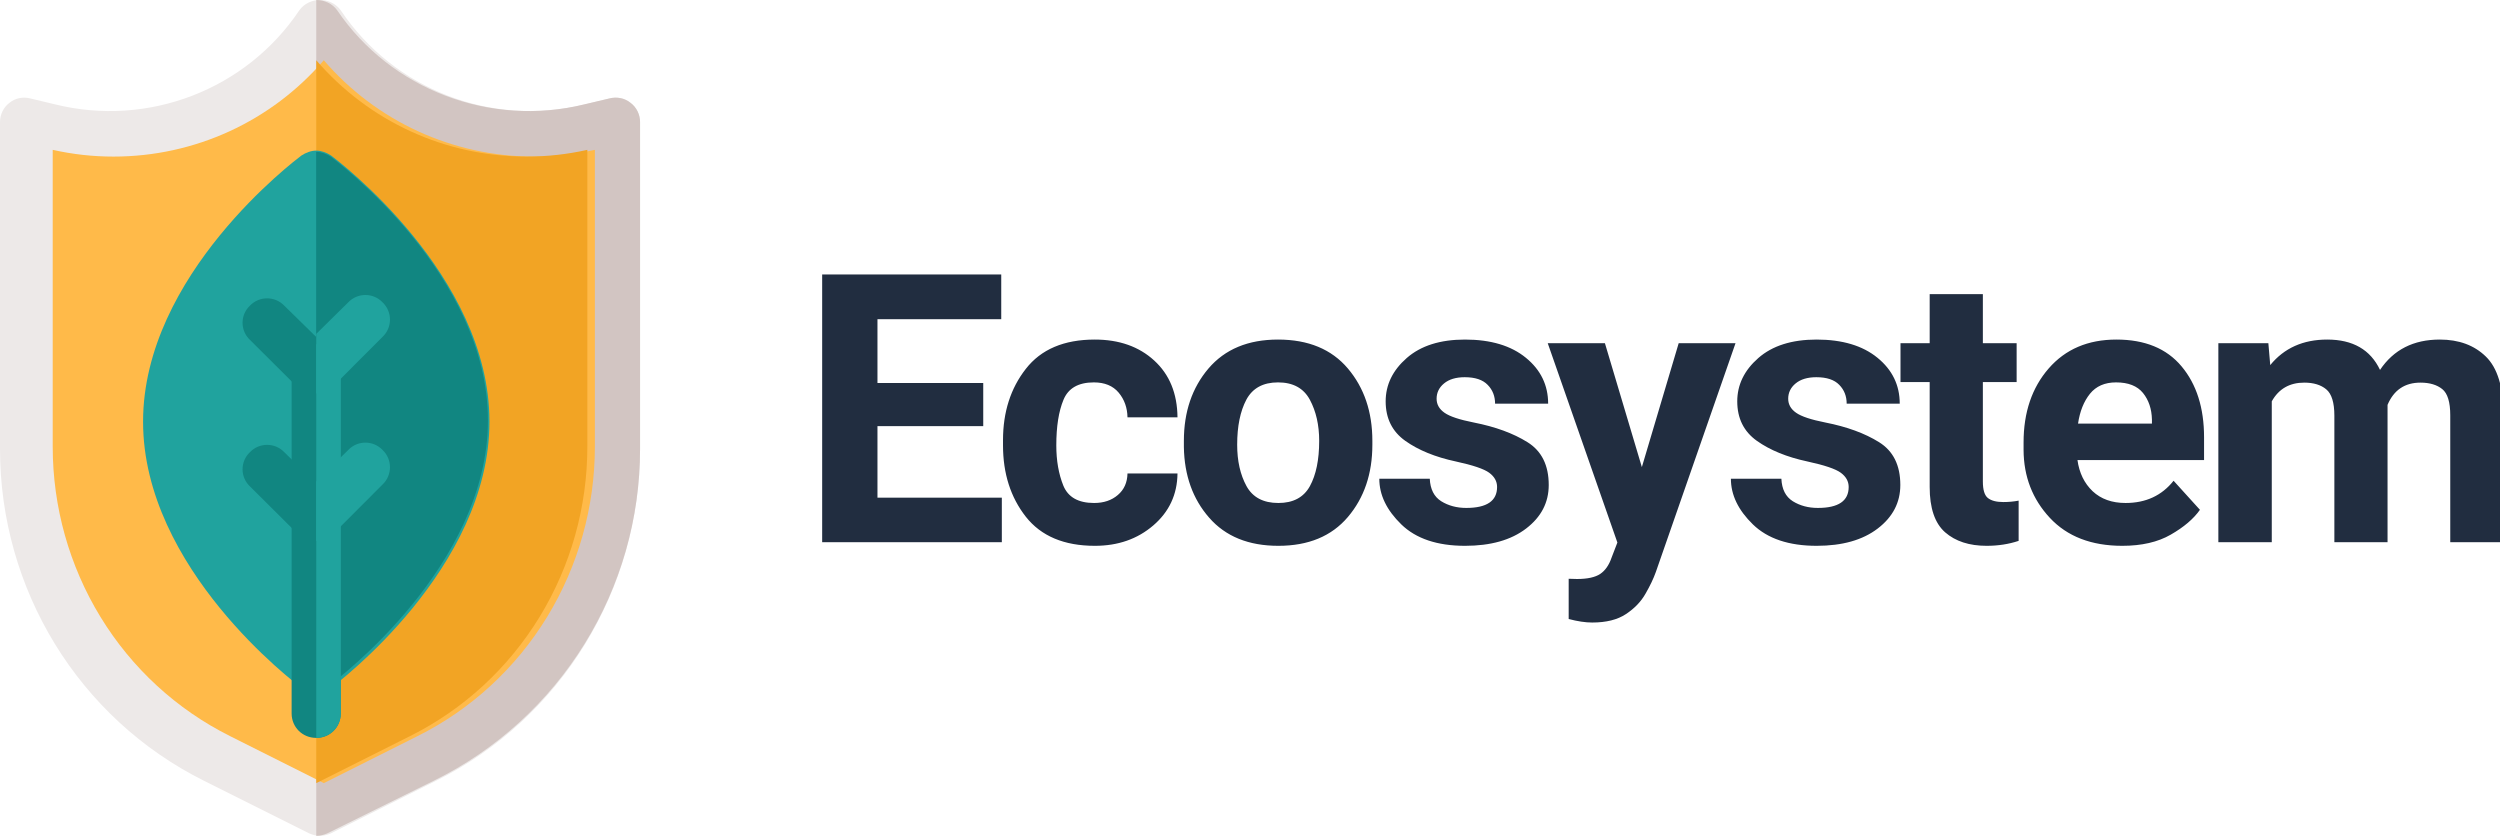
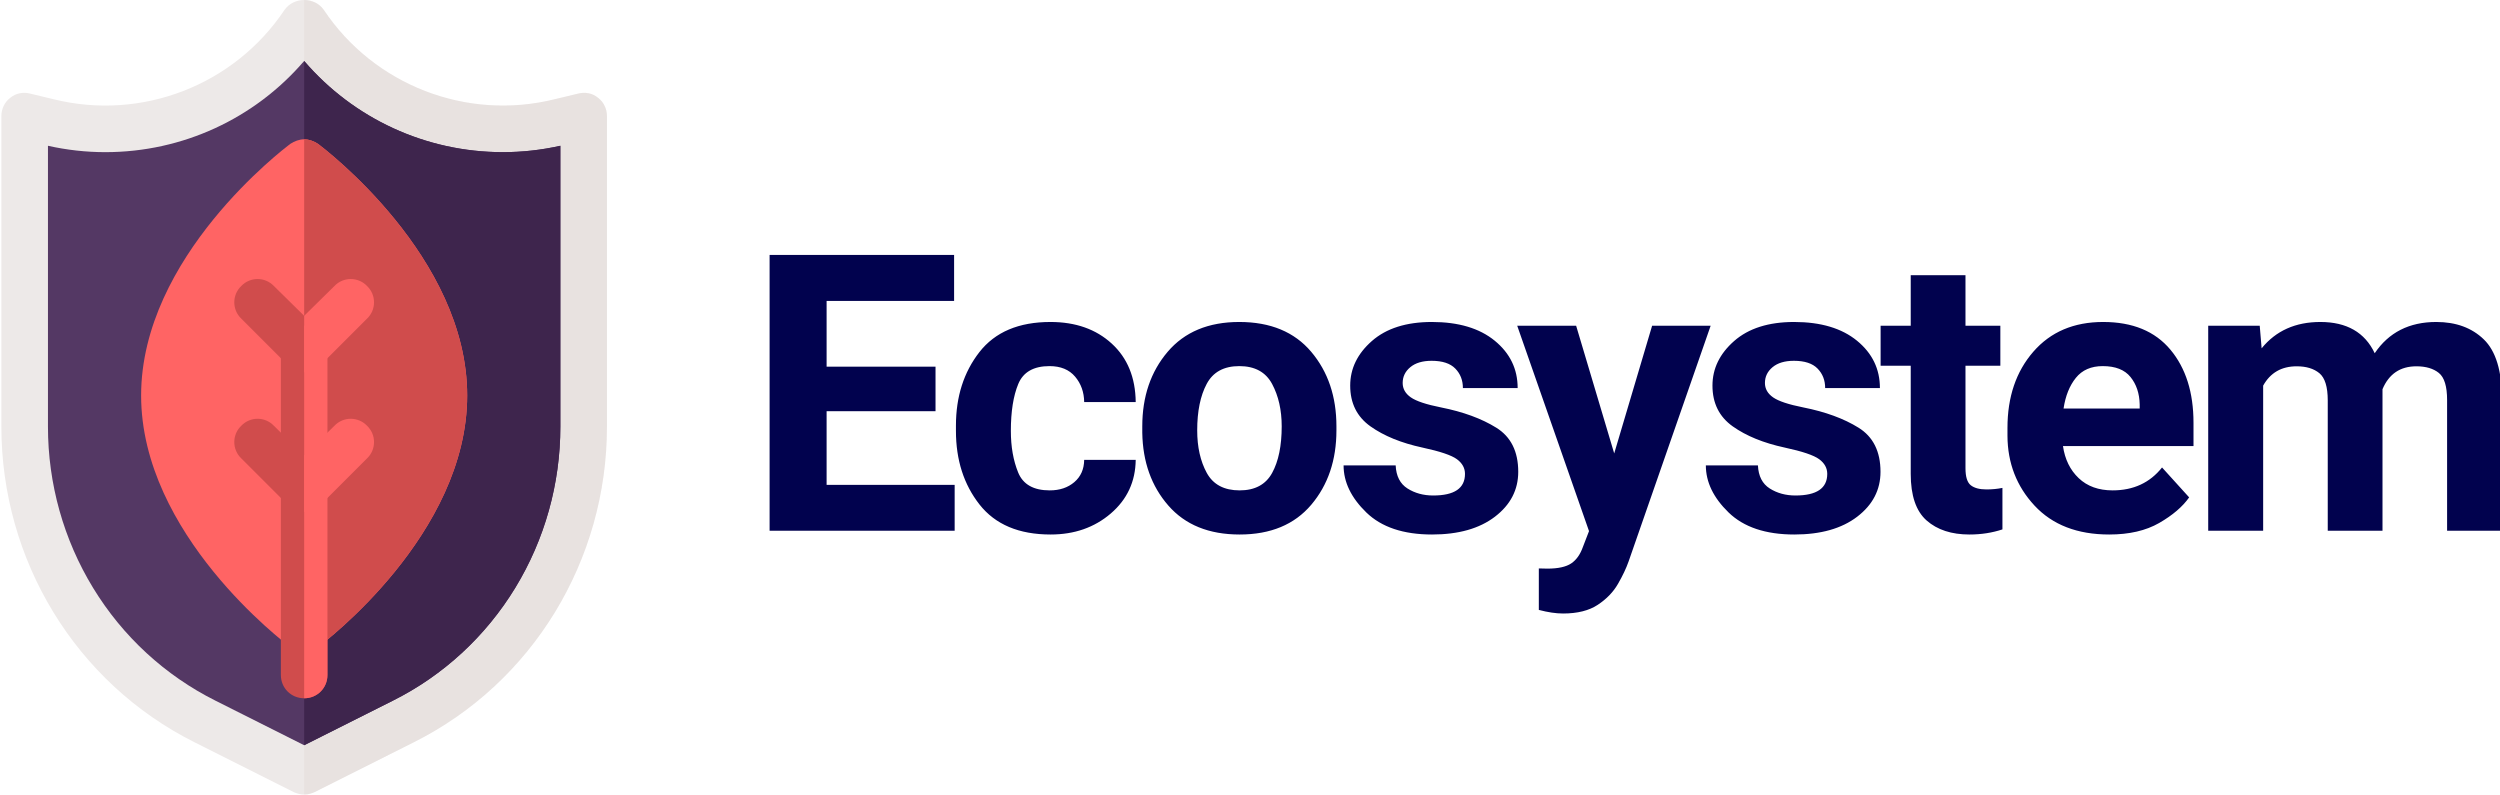
- <svg xmlns="http://www.w3.org/2000/svg" width="332px" height="111px" viewBox="0 0 332 111" version="1.1">
+ <svg xmlns="http://www.w3.org/2000/svg" width="1611px" height="512px" viewBox="0 0 1611 512" version="1.1">
  <g id="Page-1" stroke="none" stroke-width="1" fill="none" fill-rule="evenodd">
-     <g id="Artboard" transform="translate(-55, -36)">
-       <g id="Group-2" transform="translate(55, 36)">
+     <g id="Colour-Scheme" transform="translate(-92, -109)">
+       <g id="Group-2" transform="translate(92, 109)">
        <g id="ecology" fill-rule="nonzero">
-           <path d="M83.758,13.666 C82.973,13.015 81.927,12.82 80.946,13.08 L77.677,13.861 C65.319,16.92 52.308,11.909 45.246,1.366 C44.592,0.455 43.546,0 42.5,0 C41.454,0 40.408,0.455 39.754,1.366 C32.692,11.909 19.681,16.92 7.323,13.862 L4.054,13.08 C3.073,12.82 2.027,13.016 1.242,13.666 C0.458,14.252 0,15.228 0,16.204 L0,59.61 C0,78.222 10.396,95.381 27.135,103.711 L41.062,110.675 C41.519,110.87 41.977,111 42.5,111 C43.023,111 43.481,110.87 43.938,110.675 L57.865,103.711 C74.604,95.381 85,78.222 85,59.61 L85,16.204 C85,15.228 84.542,14.252 83.758,13.666 Z" id="Path" fill="#EDE9E8" />
-           <path d="M85,16.204 L85,59.61 C85,78.222 74.481,95.381 57.546,103.711 L43.455,110.675 C42.993,110.87 42.529,111 42,111 L42,0 C43.058,0 44.117,0.455 44.778,1.366 C51.923,11.909 65.087,16.92 77.591,13.862 L80.898,13.08 C81.891,12.82 82.949,13.016 83.743,13.666 C84.537,14.252 85,15.228 85,16.204 Z" id="Path" fill="#D2C5C2" />
-           <path d="M30.557,97.759 C23.452,94.212 17.503,88.739 13.341,81.925 C9.193,75.132 7,67.312 7,59.311 L7,19.898 C9.648,20.494 12.358,20.795 15.068,20.795 C25.908,20.794 36.058,16.081 43,8 C49.942,16.082 60.093,20.795 70.933,20.795 C73.643,20.795 76.353,20.493 79,19.898 L79,59.311 C79,67.312 76.807,75.132 72.659,81.925 C68.497,88.738 62.548,94.212 55.454,97.754 L43,104 L30.557,97.759 Z" id="Path" fill="#FFBA49" />
-           <path d="M54.454,97.753 C61.548,94.212 67.497,88.738 71.659,81.924 C75.807,75.132 78,67.312 78,59.311 L78,19.898 C75.353,20.493 72.643,20.795 69.933,20.795 C59.093,20.795 48.942,16.082 42,8 L42,104 L54.454,97.753 Z" id="Path" fill="#F2A424" />
-           <path d="M43.971,20.654 C43.38,20.262 42.657,20 42,20 C41.343,20 40.62,20.262 40.029,20.654 C39.174,21.309 19,36.494 19,56 C19,75.505 39.174,90.691 40.029,91.345 C40.62,91.803 41.343,92 42,92 C42.657,92 43.38,91.803 43.971,91.345 C44.826,90.691 65,75.505 65,56 C65,36.494 44.826,21.309 43.971,20.654 Z" id="Path" fill="#20A39E" />
-           <g id="Group" transform="translate(32, 20)" fill="#118681">
-             <path d="M32.796,35.834 C32.796,55.162 12.789,70.209 11.942,70.857 C11.356,71.311 10.639,71.506 9.987,71.506 L9.987,0.163 C10.639,0.163 11.356,0.422 11.942,0.811 C12.789,1.46 32.796,16.506 32.796,35.834 Z" id="Path" />
-             <path d="M13.245,29.349 L13.245,74.749 C13.245,76.565 11.812,77.992 9.987,77.992 C8.162,77.992 6.728,76.565 6.728,74.749 L6.728,29.349 C6.728,27.532 8.162,26.106 9.987,26.106 C11.812,26.106 13.245,27.532 13.245,29.349 Z" id="Path" />
-             <path d="M18.785,25.133 L12.268,31.619 C11.681,32.267 10.834,32.592 9.987,32.592 C9.14,32.592 8.292,32.267 7.706,31.619 L1.189,25.133 C-0.114,23.9 -0.114,21.825 1.189,20.593 C2.427,19.296 4.512,19.296 5.751,20.593 L9.987,24.744 L14.223,20.593 C15.461,19.296 17.546,19.296 18.785,20.593 C20.088,21.825 20.088,23.9 18.785,25.133 Z" id="Path" />
-             <path d="M18.785,44.59 L12.268,51.076 C11.681,51.725 10.834,52.049 9.987,52.049 C9.14,52.049 8.292,51.725 7.706,51.076 L1.189,44.59 C-0.114,43.358 -0.114,41.282 1.189,40.05 C2.427,38.753 4.512,38.753 5.751,40.05 L9.987,44.201 L14.223,40.05 C15.461,38.753 17.546,38.753 18.785,40.05 C20.088,41.282 20.088,43.358 18.785,44.59 Z" id="Path" />
+           <path d="M385.411,63.036 C381.809,60.035 377.007,59.134 372.503,60.333 L357.494,63.937 C300.761,78.044 241.026,54.931 208.606,6.302 C205.606,2.099 200.802,0 196,0 C191.198,0 186.394,2.099 183.394,6.303 C150.974,54.931 91.24,78.045 34.506,63.938 L19.497,60.334 C14.993,59.134 10.192,60.036 6.589,63.037 C2.987,65.74 0.886,70.241 0.886,74.744 L0.886,274.96 C0.886,360.81 48.615,439.957 125.46,478.38 L189.397,510.499 C191.496,511.399 193.598,512 196,512 C198.402,512 200.504,511.399 202.603,510.499 L266.54,478.38 C343.385,439.956 391.114,360.81 391.114,274.96 L391.114,74.744 C391.114,70.24 389.013,65.739 385.411,63.036 Z" id="Path" fill="#EDE9E8" />
+           <path d="M391.114,74.744 L391.114,274.96 C391.114,360.81 343.385,439.957 266.54,478.38 L202.603,510.499 C200.504,511.399 198.402,512 196,512 L196,0 C200.802,0 205.606,2.099 208.606,6.303 C241.026,54.931 300.76,78.045 357.494,63.938 L372.503,60.334 C377.007,59.134 381.808,60.036 385.411,63.037 C389.013,65.739 391.114,70.24 391.114,74.744 Z" id="Path" fill-opacity="0.214" fill="#D2C5C2" />
+           <path d="M138.935,451.557 C106.353,435.265 79.07,410.125 59.986,378.827 C40.96,347.628 30.904,311.711 30.904,274.96 L30.904,93.931 C43.047,96.666 55.474,98.049 67.903,98.049 C117.615,98.047 164.166,76.398 196,39.28 C227.836,76.402 274.389,98.051 324.1,98.049 C336.529,98.049 348.958,96.664 361.097,93.931 L361.097,274.96 C361.097,311.711 351.041,347.628 332.016,378.827 C312.932,410.124 285.649,435.265 253.116,451.532 L196,480.223 L138.935,451.557 Z" id="Path" fill="#543864" />
+           <path d="M253.115,451.533 C285.648,435.266 312.93,410.126 332.015,378.828 C351.041,347.628 361.096,311.712 361.096,274.961 L361.096,93.931 C348.957,96.664 336.529,98.048 324.099,98.049 C274.388,98.05 227.836,76.401 196,39.28 L196,480.225 L253.115,451.533 Z" id="Path" fill="#3E254D" />
+           <path d="M205.004,92.753 C202.303,90.952 199,89.752 195.999,89.752 C192.997,89.752 189.694,90.952 186.994,92.753 C183.092,95.756 90.938,165.395 90.938,254.849 C90.938,344.3 183.092,413.942 186.994,416.943 C189.695,419.044 192.998,419.946 195.999,419.946 C199.001,419.946 202.304,419.044 205.004,416.943 C208.906,413.942 301.06,344.301 301.06,254.849 C301.06,165.395 208.908,95.756 205.004,92.753 Z" id="Path" fill="#FF6464" />
+           <g id="Group" transform="translate(150, 89)" fill="#D04C4C">
+             <path d="M151.062,165.849 C151.062,255.3 58.908,324.942 55.006,327.943 C52.305,330.044 49.002,330.946 46.001,330.946 L46.001,0.753 C49.002,0.753 52.306,1.953 55.006,3.754 C58.908,6.756 151.062,76.395 151.062,165.849 Z" id="Path" />
+             <path d="M61.009,135.832 L61.009,345.955 C61.009,354.359 54.406,360.964 46,360.964 C37.594,360.964 30.991,354.359 30.991,345.955 L30.991,135.832 C30.991,127.426 37.594,120.823 46,120.823 C54.406,120.823 61.009,127.426 61.009,135.832 Z" id="Path" />
+             <path d="M86.523,116.319 L56.505,146.337 C53.804,149.34 49.902,150.841 46,150.841 C42.098,150.841 38.195,149.34 35.495,146.337 L5.477,116.319 C-0.527,110.616 -0.527,101.01 5.477,95.307 C11.18,89.304 20.784,89.304 26.488,95.307 L46,114.518 L65.512,95.307 C71.215,89.304 80.819,89.304 86.523,95.307 C92.526,101.01 92.526,110.616 86.523,116.319 Z" id="Path" />
+             <path d="M86.523,206.372 L56.505,236.39 C53.804,239.393 49.902,240.894 46,240.894 C42.098,240.894 38.195,239.393 35.495,236.39 L5.477,206.372 C-0.527,200.669 -0.527,191.063 5.477,185.36 C11.18,179.357 20.784,179.357 26.488,185.36 L46,204.571 L65.512,185.36 C71.215,179.357 80.819,179.357 86.523,185.36 C92.526,191.063 92.526,200.669 86.523,206.372 Z" id="Path" />
          </g>
-           <g id="Group" transform="translate(42, 39)" fill="#20A39E">
-             <path d="M8.809,20.761 C10.115,22.003 10.115,24.094 8.809,25.336 L2.284,31.871 C1.697,32.525 0.848,32.851 0,32.851 L0,24.944 L4.242,20.761 C5.482,19.454 7.569,19.454 8.809,20.761 Z" id="Path" />
-             <path d="M2.284,12.265 C1.697,12.919 0.848,13.246 0,13.246 L0,5.338 L4.242,1.156 C5.482,-0.151 7.569,-0.151 8.809,1.156 C10.115,2.397 10.115,4.489 8.809,5.73 L2.284,12.265 Z" id="Path" />
-             <path d="M3.263,9.978 L3.263,55.725 C3.263,57.554 1.827,58.992 0,58.992 L0,6.711 C1.827,6.711 3.263,8.148 3.263,9.978 Z" id="Path" />
+           <g id="Group" transform="translate(196, 179)" fill="#FF6464">
+             <path d="M40.523,95.36 C46.527,101.063 46.527,110.669 40.523,116.372 L10.505,146.39 C7.804,149.393 3.902,150.894 0,150.894 L0,114.572 L19.512,95.361 C25.216,89.357 34.819,89.357 40.523,95.36 Z" id="Path" />
+             <path d="M10.505,56.337 C7.804,59.34 3.902,60.841 0,60.841 L0,24.519 L19.512,5.308 C25.215,-0.695 34.819,-0.695 40.523,5.308 C46.527,11.011 46.527,20.617 40.523,26.32 L10.505,56.337 Z" id="Path" />
+             <path d="M15.009,45.832 L15.009,255.955 C15.009,264.359 8.406,270.964 0,270.964 L0,30.823 C8.406,30.823 15.009,37.426 15.009,45.832 Z" id="Path" />
          </g>
        </g>
-         <text id="Ecosystem" font-family="Roboto-Bold, Roboto" font-size="50" font-weight="bold" letter-spacing="-2.083" fill="#212D40">
-           <tspan x="106.011" y="72">Ecosystem</tspan>
+         <text id="Ecosystem" font-family="Roboto-Bold, Roboto" font-size="250" font-weight="bold" letter-spacing="-10.417" fill="#01024E">
+           <tspan x="480.056" y="342">Ecosystem</tspan>
        </text>
      </g>
    </g>
  </g>
</svg>
